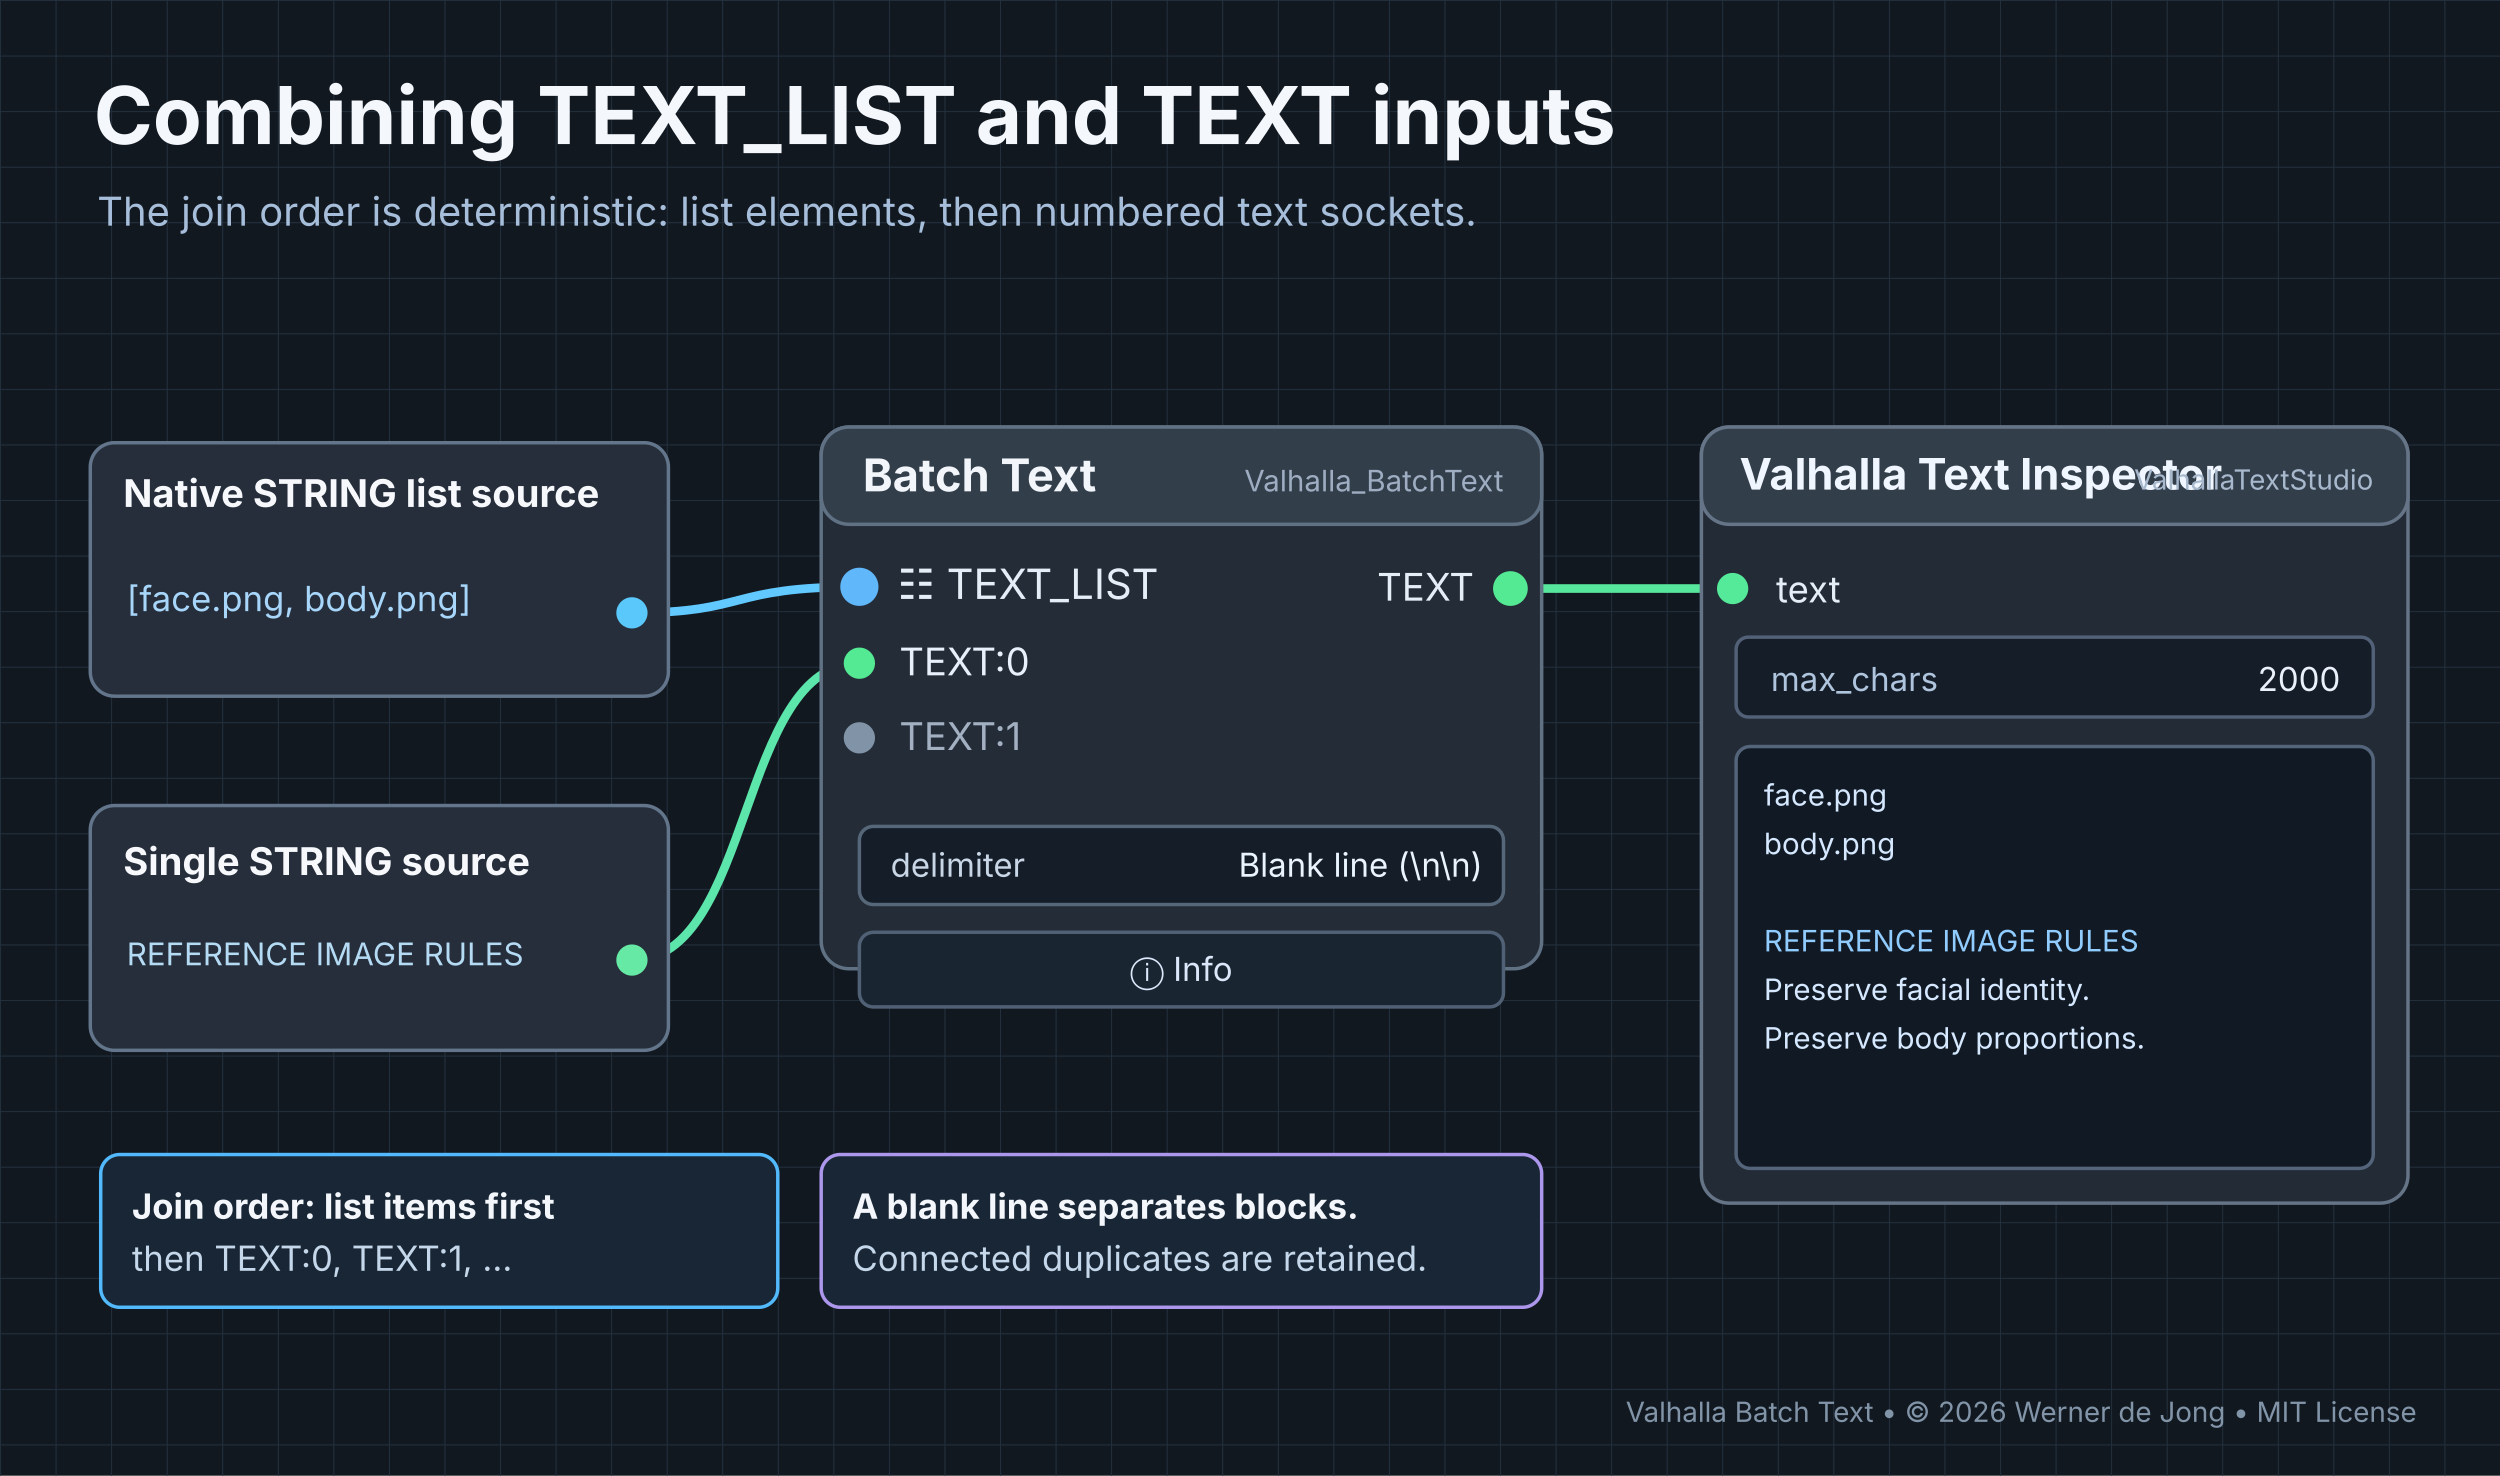
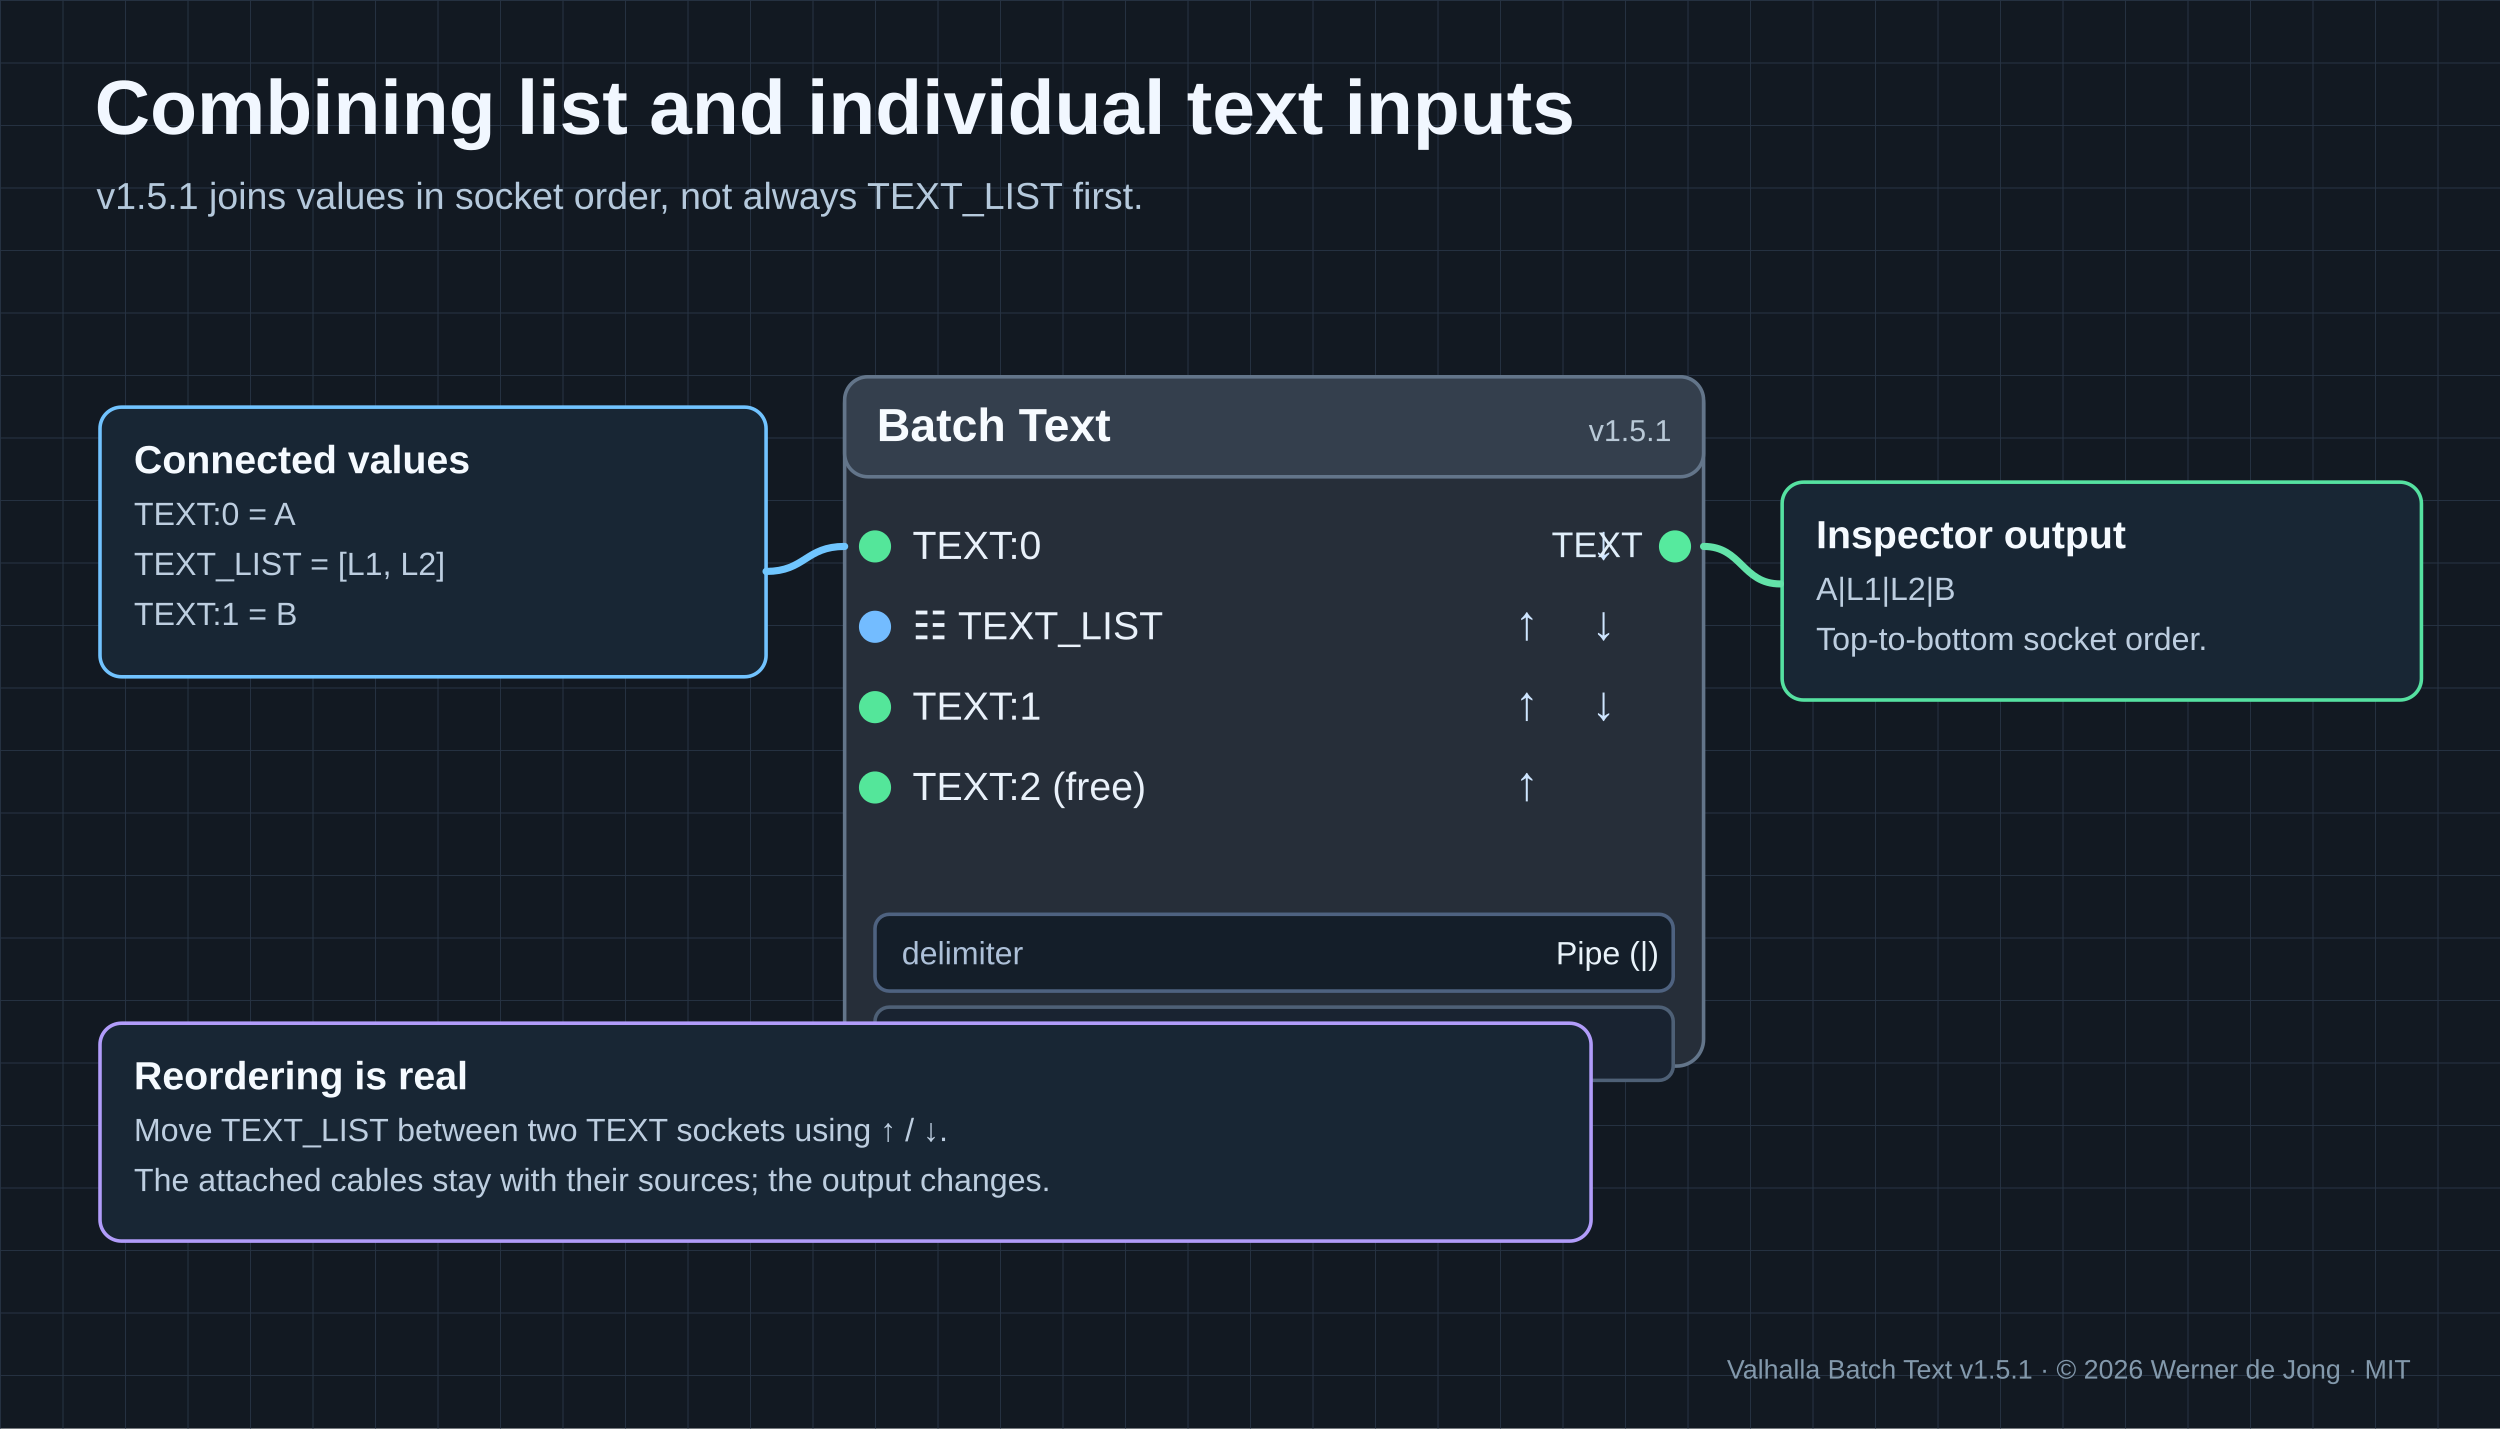
- <svg xmlns="http://www.w3.org/2000/svg" width="1440" height="850" viewBox="0 0 1440 850" role="img" aria-label="Combining TEXT_LIST and TEXT inputs">
+ <svg xmlns="http://www.w3.org/2000/svg" width="1400" height="800" viewBox="0 0 1400 800">
  <defs>
-     <pattern id="bg" width="32" height="32" patternUnits="userSpaceOnUse">
-       <path d="M32 0H0V32" fill="none" stroke="#243240" stroke-width="1" />
+     <pattern id="grid" width="35" height="35" patternUnits="userSpaceOnUse">
+       <path d="M35 0H0V35" fill="none" stroke="#273444" stroke-width="1" />
    </pattern>
-     <filter id="shadow" x="-15%" y="-20%" width="130%" height="150%">
-       <feDropShadow dx="0" dy="9" stdDeviation="10" flood-color="#000" flood-opacity=".32" />
-     </filter>
  </defs>
-   <rect width="1440" height="850" fill="#111820" />
-   <rect width="1440" height="850" fill="url(#bg)" />
-   <text x="54" y="83" font-size="46" fill="#F4F7FC" text-anchor="start" font-weight="700" font-family="Inter,Segoe UI,Arial,sans-serif">Combining TEXT_LIST and TEXT inputs</text>
-   <text x="56" y="130" font-size="23" fill="#A7BEDB" text-anchor="start" font-weight="400" font-family="Inter,Segoe UI,Arial,sans-serif">The join order is deterministic: list elements, then numbered text sockets.</text>
-   <path d="M364 353 C432 353 418 338 495 338" fill="none" stroke="#61C9FF" stroke-width="5" stroke-linecap="round" stroke-linejoin="round" />
-   <path d="M364 553 C434 553 425 382 495 382" fill="none" stroke="#5DE6AB" stroke-width="5" stroke-linecap="round" stroke-linejoin="round" />
-   <path d="M870 339 C948 339 936 339 998 339" fill="none" stroke="#56E69C" stroke-width="5" stroke-linecap="round" stroke-linejoin="round" />
-   <rect x="52" y="255" width="333" height="146" rx="14" fill="#252E3A" stroke="#63758B" stroke-width="2" />
-   <text x="71" y="292" font-size="22" fill="#F6F8FC" text-anchor="start" font-weight="700" font-family="Inter,Segoe UI,Arial,sans-serif">Native STRING list source</text>
-   <text x="73" y="352" font-size="20" fill="#A7D6FA" text-anchor="start" font-weight="400" font-family="Inter,Segoe UI,Arial,sans-serif">[face.png, body.png]</text>
-   <circle cx="364" cy="353" r="9" fill="#5BC8FB" />
-   <rect x="52" y="464" width="333" height="141" rx="14" fill="#252E3A" stroke="#63758B" stroke-width="2" />
-   <text x="71" y="504" font-size="22" fill="#F6F8FC" text-anchor="start" font-weight="700" font-family="Inter,Segoe UI,Arial,sans-serif">Single STRING source</text>
-   <text x="73" y="556" font-size="18" fill="#B5DAF4" text-anchor="start" font-weight="400" font-family="Inter,Segoe UI,Arial,sans-serif">REFERENCE IMAGE RULES</text>
-   <circle cx="364" cy="553" r="9" fill="#66E9A4" />
-   <rect x="473" y="246" width="415" height="312" rx="16" fill="#242C37" stroke="#607184" stroke-width="2" />
-   <rect x="473" y="246" width="415" height="56" rx="16" fill="#333E4B" stroke="#607184" stroke-width="2" />
-   <text x="497" y="283" font-size="26" fill="#F2F6FB" text-anchor="start" font-weight="700" font-family="Inter,Segoe UI,Arial,sans-serif">Batch Text</text>
-   <text x="866" y="283" font-size="17" fill="#9EADC2" text-anchor="end" font-weight="400" font-family="Inter,Segoe UI,Arial,sans-serif">Valhalla_BatchText</text>
-   <circle cx="495" cy="338" r="11" fill="#60B7FA" />
-   <text x="517" y="345" font-size="24" fill="#E5EDF7" text-anchor="start" font-weight="400" font-family="Inter,Segoe UI,Arial,sans-serif">☷  TEXT_LIST</text>
-   <circle cx="870" cy="339" r="10" fill="#54E993" />
-   <text x="849" y="346" font-size="22" fill="#E5EDF7" text-anchor="end" font-weight="400" font-family="Inter,Segoe UI,Arial,sans-serif">TEXT</text>
-   <circle cx="495" cy="382" r="9" fill="#54E993" />
-   <text x="518" y="389" font-size="22" fill="#E8F0FC" text-anchor="start" font-weight="400" font-family="Inter,Segoe UI,Arial,sans-serif">TEXT:0</text>
-   <circle cx="495" cy="425" r="9" fill="#8194A7" />
-   <text x="518" y="432" font-size="22" fill="#A3B0C2" text-anchor="start" font-weight="400" font-family="Inter,Segoe UI,Arial,sans-serif">TEXT:1</text>
-   <rect x="495" y="476" width="371" height="45" rx="8" fill="#151D29" stroke="#556779" stroke-width="2" />
-   <text x="513" y="505" font-size="19" fill="#C9D6E6" text-anchor="start" font-weight="400" font-family="Inter,Segoe UI,Arial,sans-serif">delimiter</text>
-   <text x="854" y="505" font-size="19" fill="#E9F4FE" text-anchor="end" font-weight="400" font-family="Inter,Segoe UI,Arial,sans-serif">Blank line (\n\n)</text>
-   <rect x="495" y="537" width="371" height="43" rx="8" fill="#1A2532" stroke="#516175" stroke-width="2" />
-   <text x="680.5" y="565" font-size="19" fill="#DCE8FA" text-anchor="middle" font-weight="400" font-family="Inter,Segoe UI,Arial,sans-serif">ⓘ   Info</text>
-   <rect x="980" y="246" width="407" height="447" rx="16" fill="#232B36" stroke="#657487" stroke-width="2" />
-   <rect x="980" y="246" width="407" height="56" rx="16" fill="#333E4B" stroke="#657487" stroke-width="2" />
-   <text x="1002" y="282" font-size="25" fill="#EFF6FF" text-anchor="start" font-weight="700" font-family="Inter,Segoe UI,Arial,sans-serif">Valhalla Text Inspector</text>
-   <text x="1367" y="282" font-size="16" fill="#A8B9CE" text-anchor="end" font-weight="400" font-family="Inter,Segoe UI,Arial,sans-serif">ValhallaTextStudio</text>
-   <circle cx="998" cy="339" r="9" fill="#55EA99" />
-   <text x="1023" y="347" font-size="21" fill="#E5EDF7" text-anchor="start" font-weight="400" font-family="Inter,Segoe UI,Arial,sans-serif">text</text>
-   <rect x="1000" y="367" width="367" height="46" rx="7" fill="#151D29" stroke="#526177" stroke-width="2" />
-   <text x="1020" y="398" font-size="19" fill="#AFC5DD" text-anchor="start" font-weight="400" font-family="Inter,Segoe UI,Arial,sans-serif">max_chars</text>
-   <text x="1348" y="398" font-size="19" fill="#EAF1FA" text-anchor="end" font-weight="400" font-family="Inter,Segoe UI,Arial,sans-serif">2000</text>
-   <rect x="1000" y="430" width="367" height="243" rx="8" fill="#111A24" stroke="#54647A" stroke-width="2" />
-   <text x="1016" y="464" font-size="17" fill="#D5E8FF" text-anchor="start" font-weight="400" font-family="Inter,Segoe UI,Arial,sans-serif">face.png</text>
-   <text x="1016" y="492" font-size="17" fill="#D5E8FF" text-anchor="start" font-weight="400" font-family="Inter,Segoe UI,Arial,sans-serif">body.png</text>
-   <text x="1016" y="520" font-size="17" fill="#D5E8FF" text-anchor="start" font-weight="400" font-family="Inter,Segoe UI,Arial,sans-serif" />
-   <text x="1016" y="548" font-size="17" fill="#90CCFF" text-anchor="start" font-weight="400" font-family="Inter,Segoe UI,Arial,sans-serif">REFERENCE IMAGE RULES</text>
-   <text x="1016" y="576" font-size="17" fill="#D5E8FF" text-anchor="start" font-weight="400" font-family="Inter,Segoe UI,Arial,sans-serif">Preserve facial identity.</text>
-   <text x="1016" y="604" font-size="17" fill="#D5E8FF" text-anchor="start" font-weight="400" font-family="Inter,Segoe UI,Arial,sans-serif">Preserve body proportions.</text>
-   <rect x="58" y="665" width="390" height="88" rx="11" fill="#192635" stroke="#52B9FC" stroke-width="2" />
-   <text x="76" y="702" font-size="20" fill="#F3F7FC" text-anchor="start" font-weight="700" font-family="Inter,Segoe UI,Arial,sans-serif">Join order: list items first</text>
-   <text x="76" y="732" font-size="20" fill="#C5D7EA" text-anchor="start" font-weight="400" font-family="Inter,Segoe UI,Arial,sans-serif">then TEXT:0, TEXT:1, ...</text>
-   <rect x="473" y="665" width="415" height="88" rx="11" fill="#192635" stroke="#AC97EC" stroke-width="2" />
-   <text x="491" y="702" font-size="20" fill="#F3F7FC" text-anchor="start" font-weight="700" font-family="Inter,Segoe UI,Arial,sans-serif">A blank line separates blocks.</text>
-   <text x="491" y="732" font-size="20" fill="#C5D7EA" text-anchor="start" font-weight="400" font-family="Inter,Segoe UI,Arial,sans-serif">Connected duplicates are retained.</text>
-   <text x="1392" y="819" font-size="16" fill="#8294A8" text-anchor="end" font-weight="400" font-family="Inter,Segoe UI,Arial,sans-serif">Valhalla Batch Text  •  © 2026 Werner de Jong  •  MIT License</text>
+   <rect width="1400" height="800" fill="#121922" />
+   <rect width="1400" height="800" fill="url(#grid)" />
+   <text x="53" y="75" fill="#f1f7ff" font-family="Segoe UI, Arial, sans-serif" font-weight="bold" font-size="43" text-anchor="start">Combining list and individual text inputs</text>
+   <text x="54" y="117" fill="#b5c9dc" font-family="Segoe UI, Arial, sans-serif" font-weight="normal" font-size="21" text-anchor="start">v1.5.1 joins values in socket order, not always TEXT_LIST first.</text>
+   <rect x="473" y="211" width="481" height="386" rx="15" fill="#262e39" stroke="#63758a" stroke-width="2" />
+   <rect x="473" y="211" width="481" height="56" rx="13" fill="#343f4d" stroke="#63758a" stroke-width="2" />
+   <text x="491" y="247" fill="#f7fbff" font-family="Segoe UI, Arial, sans-serif" font-weight="bold" font-size="26" text-anchor="start">Batch Text</text>
+   <text x="936" y="247" fill="#b9c9d7" font-family="Segoe UI, Arial, sans-serif" font-weight="normal" font-size="17" text-anchor="end">v1.5.1</text>
+   <circle cx="490" cy="306" r="9" fill="#54e69a" />
+   <text x="511" y="313" fill="#e9f1fa" font-family="Segoe UI, Arial, sans-serif" font-weight="normal" font-size="22" text-anchor="start">TEXT:0</text>
+   <text x="898" y="313" fill="#cee5ff" font-family="Segoe UI, Arial, sans-serif" font-weight="bold" font-size="27" text-anchor="middle">↓</text>
+   <circle cx="490" cy="351" r="9" fill="#73bcff" />
+   <text x="511" y="358" fill="#e9f1fa" font-family="Segoe UI, Arial, sans-serif" font-weight="normal" font-size="22" text-anchor="start">☷ TEXT_LIST</text>
+   <text x="855" y="358" fill="#cee5ff" font-family="Segoe UI, Arial, sans-serif" font-weight="bold" font-size="27" text-anchor="middle">↑</text>
+   <text x="898" y="358" fill="#cee5ff" font-family="Segoe UI, Arial, sans-serif" font-weight="bold" font-size="27" text-anchor="middle">↓</text>
+   <circle cx="490" cy="396" r="9" fill="#54e69a" />
+   <text x="511" y="403" fill="#e9f1fa" font-family="Segoe UI, Arial, sans-serif" font-weight="normal" font-size="22" text-anchor="start">TEXT:1</text>
+   <text x="855" y="403" fill="#cee5ff" font-family="Segoe UI, Arial, sans-serif" font-weight="bold" font-size="27" text-anchor="middle">↑</text>
+   <text x="898" y="403" fill="#cee5ff" font-family="Segoe UI, Arial, sans-serif" font-weight="bold" font-size="27" text-anchor="middle">↓</text>
+   <circle cx="490" cy="441" r="9" fill="#54e69a" />
+   <text x="511" y="448" fill="#e9f1fa" font-family="Segoe UI, Arial, sans-serif" font-weight="normal" font-size="22" text-anchor="start">TEXT:2 (free)</text>
+   <text x="855" y="448" fill="#cee5ff" font-family="Segoe UI, Arial, sans-serif" font-weight="bold" font-size="27" text-anchor="middle">↑</text>
+   <circle cx="938" cy="306" r="9" fill="#56ea9e" />
+   <text x="920" y="312" fill="#e0eefa" font-family="Segoe UI, Arial, sans-serif" font-weight="normal" font-size="20" text-anchor="end">TEXT</text>
+   <rect x="490" y="512" width="447" height="43" rx="8" fill="#141e29" stroke="#4e6280" stroke-width="2" />
+   <text x="505" y="540" fill="#adc0d8" font-family="Segoe UI, Arial, sans-serif" font-weight="normal" font-size="18" text-anchor="start">delimiter</text>
+   <text x="929" y="540" fill="#e9f3fa" font-family="Segoe UI, Arial, sans-serif" font-weight="normal" font-size="18" text-anchor="end">Pipe (|)</text>
+   <rect x="490" y="564" width="447" height="41" rx="8" fill="#192331" stroke="#4e6076" stroke-width="2" />
+   <text x="713.5" y="592" fill="#d8e9fb" font-family="Segoe UI, Arial, sans-serif" font-weight="normal" font-size="19" text-anchor="middle">ⓘ  Info</text>
+   <rect x="56" y="228" width="373" height="151" rx="12" fill="#182634" stroke="#71C3FF" stroke-width="2" />
+   <text x="75" y="265" fill="#F5FAFF" font-family="Segoe UI, Arial, sans-serif" font-weight="bold" font-size="22" text-anchor="start">Connected values</text>
+   <text x="75" y="294" fill="#bdcee0" font-family="Segoe UI, Arial, sans-serif" font-weight="normal" font-size="18" text-anchor="start">TEXT:0  =  A</text>
+   <text x="75" y="322" fill="#bdcee0" font-family="Segoe UI, Arial, sans-serif" font-weight="normal" font-size="18" text-anchor="start">TEXT_LIST = [L1, L2]</text>
+   <text x="75" y="350" fill="#bdcee0" font-family="Segoe UI, Arial, sans-serif" font-weight="normal" font-size="18" text-anchor="start">TEXT:1  =  B</text>
+   <rect x="998" y="270" width="358" height="122" rx="12" fill="#182634" stroke="#55E1A1" stroke-width="2" />
+   <text x="1017" y="307" fill="#F5FAFF" font-family="Segoe UI, Arial, sans-serif" font-weight="bold" font-size="22" text-anchor="start">Inspector output</text>
+   <text x="1017" y="336" fill="#bdcee0" font-family="Segoe UI, Arial, sans-serif" font-weight="normal" font-size="18" text-anchor="start">A|L1|L2|B</text>
+   <text x="1017" y="364" fill="#bdcee0" font-family="Segoe UI, Arial, sans-serif" font-weight="normal" font-size="18" text-anchor="start">Top-to-bottom socket order.</text>
+   <path d="M429 320 C451.0 320 451.0 306 473 306" stroke="#70C6FF" stroke-width="4" fill="none" stroke-linecap="round" />
+   <path d="M954 306 C975.5 306 975.5 327 997 327" stroke="#63E3A9" stroke-width="4" fill="none" stroke-linecap="round" />
+   <rect x="56" y="573" width="835" height="122" rx="12" fill="#182634" stroke="#B19CFA" stroke-width="2" />
+   <text x="75" y="610" fill="#F5FAFF" font-family="Segoe UI, Arial, sans-serif" font-weight="bold" font-size="22" text-anchor="start">Reordering is real</text>
+   <text x="75" y="639" fill="#bdcee0" font-family="Segoe UI, Arial, sans-serif" font-weight="normal" font-size="18" text-anchor="start">Move TEXT_LIST between two TEXT sockets using ↑ / ↓.</text>
+   <text x="75" y="667" fill="#bdcee0" font-family="Segoe UI, Arial, sans-serif" font-weight="normal" font-size="18" text-anchor="start">The attached cables stay with their sources; the output changes.</text>
+   <text x="1350" y="772" fill="#8399ac" font-family="Segoe UI, Arial, sans-serif" font-weight="normal" font-size="15" text-anchor="end">Valhalla Batch Text v1.5.1  ·  © 2026 Werner de Jong  ·  MIT</text>
</svg>
